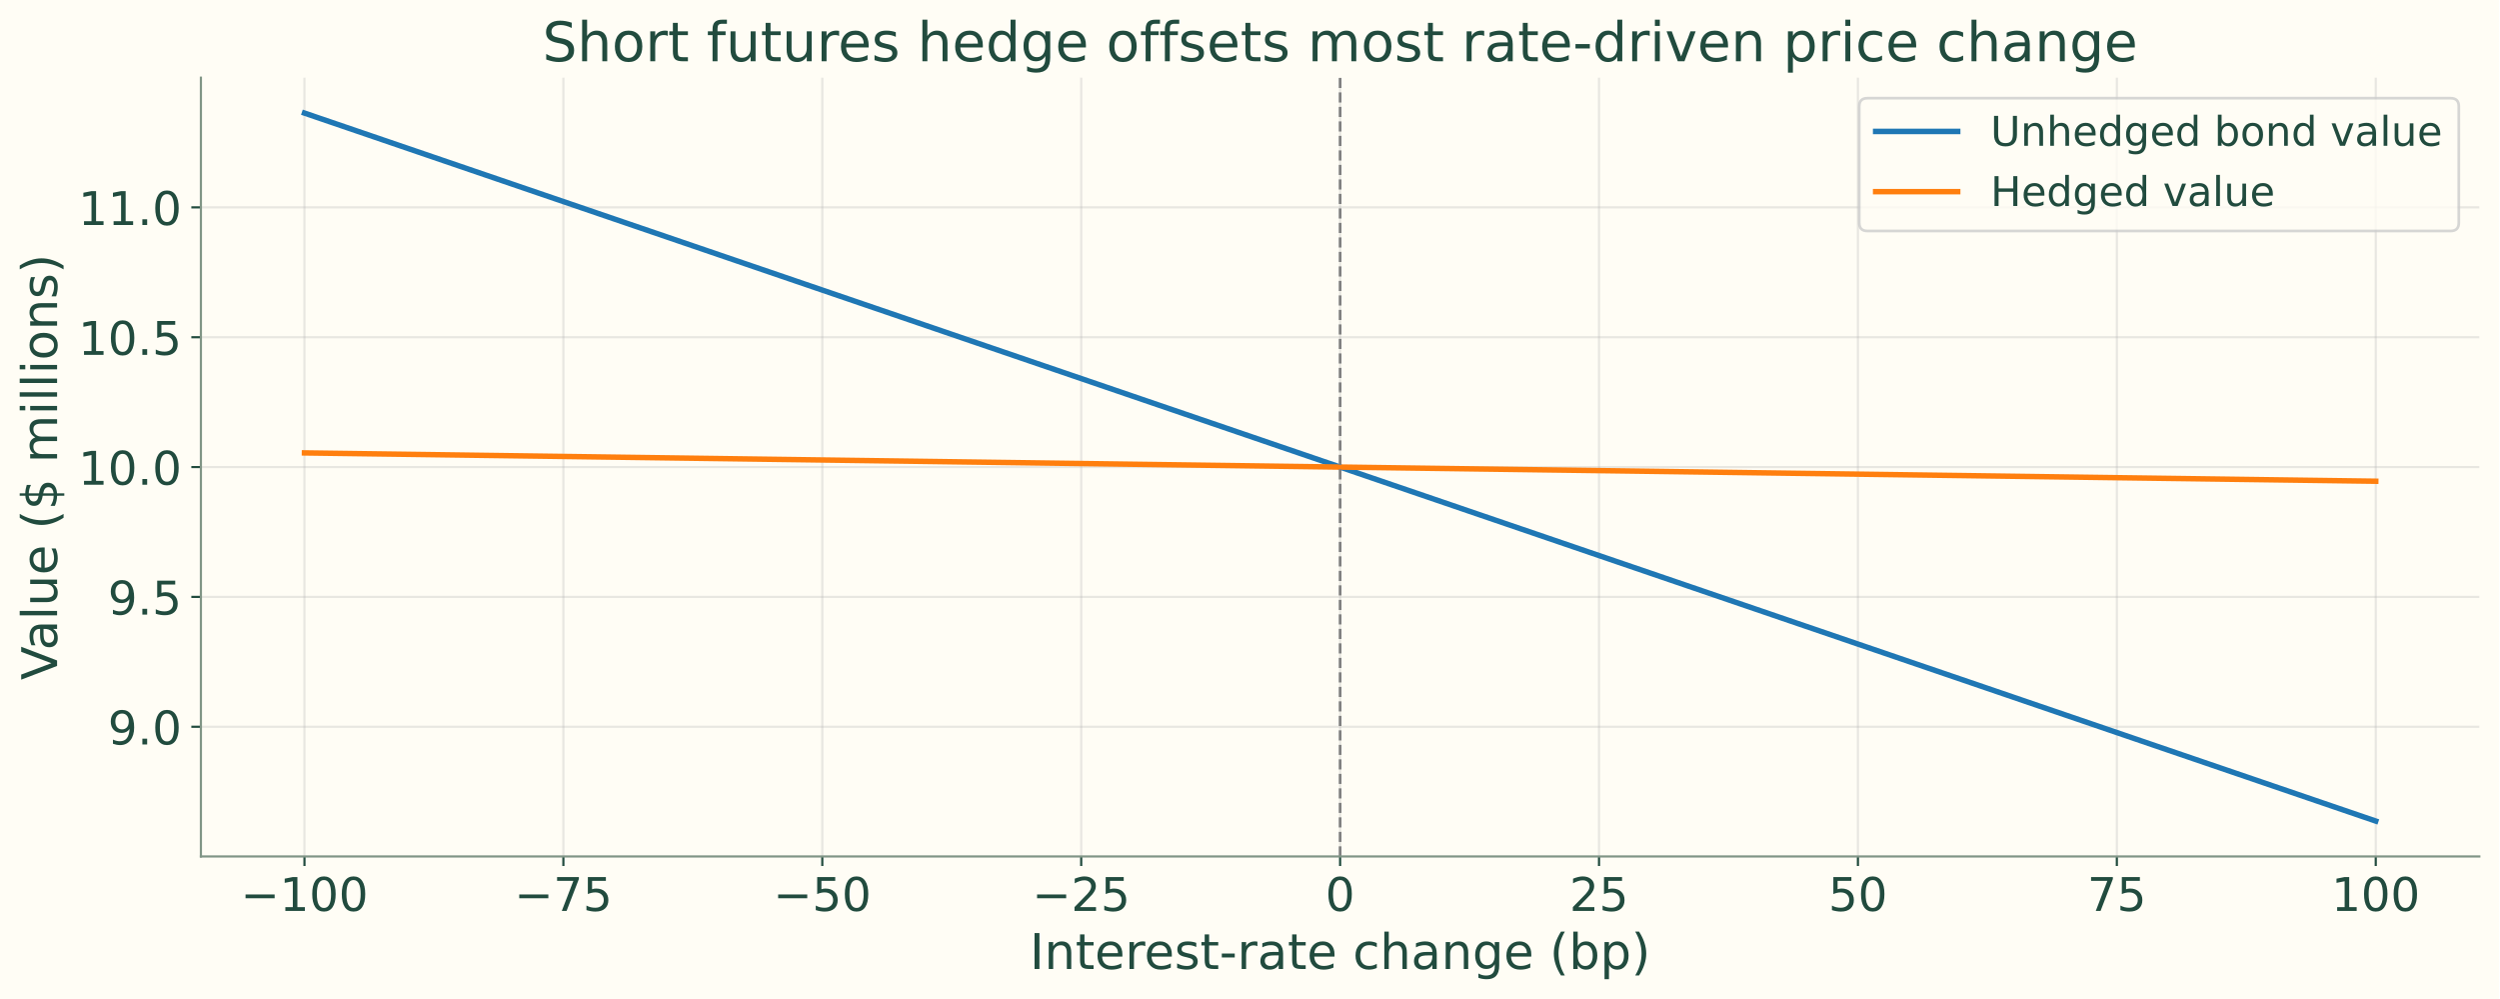
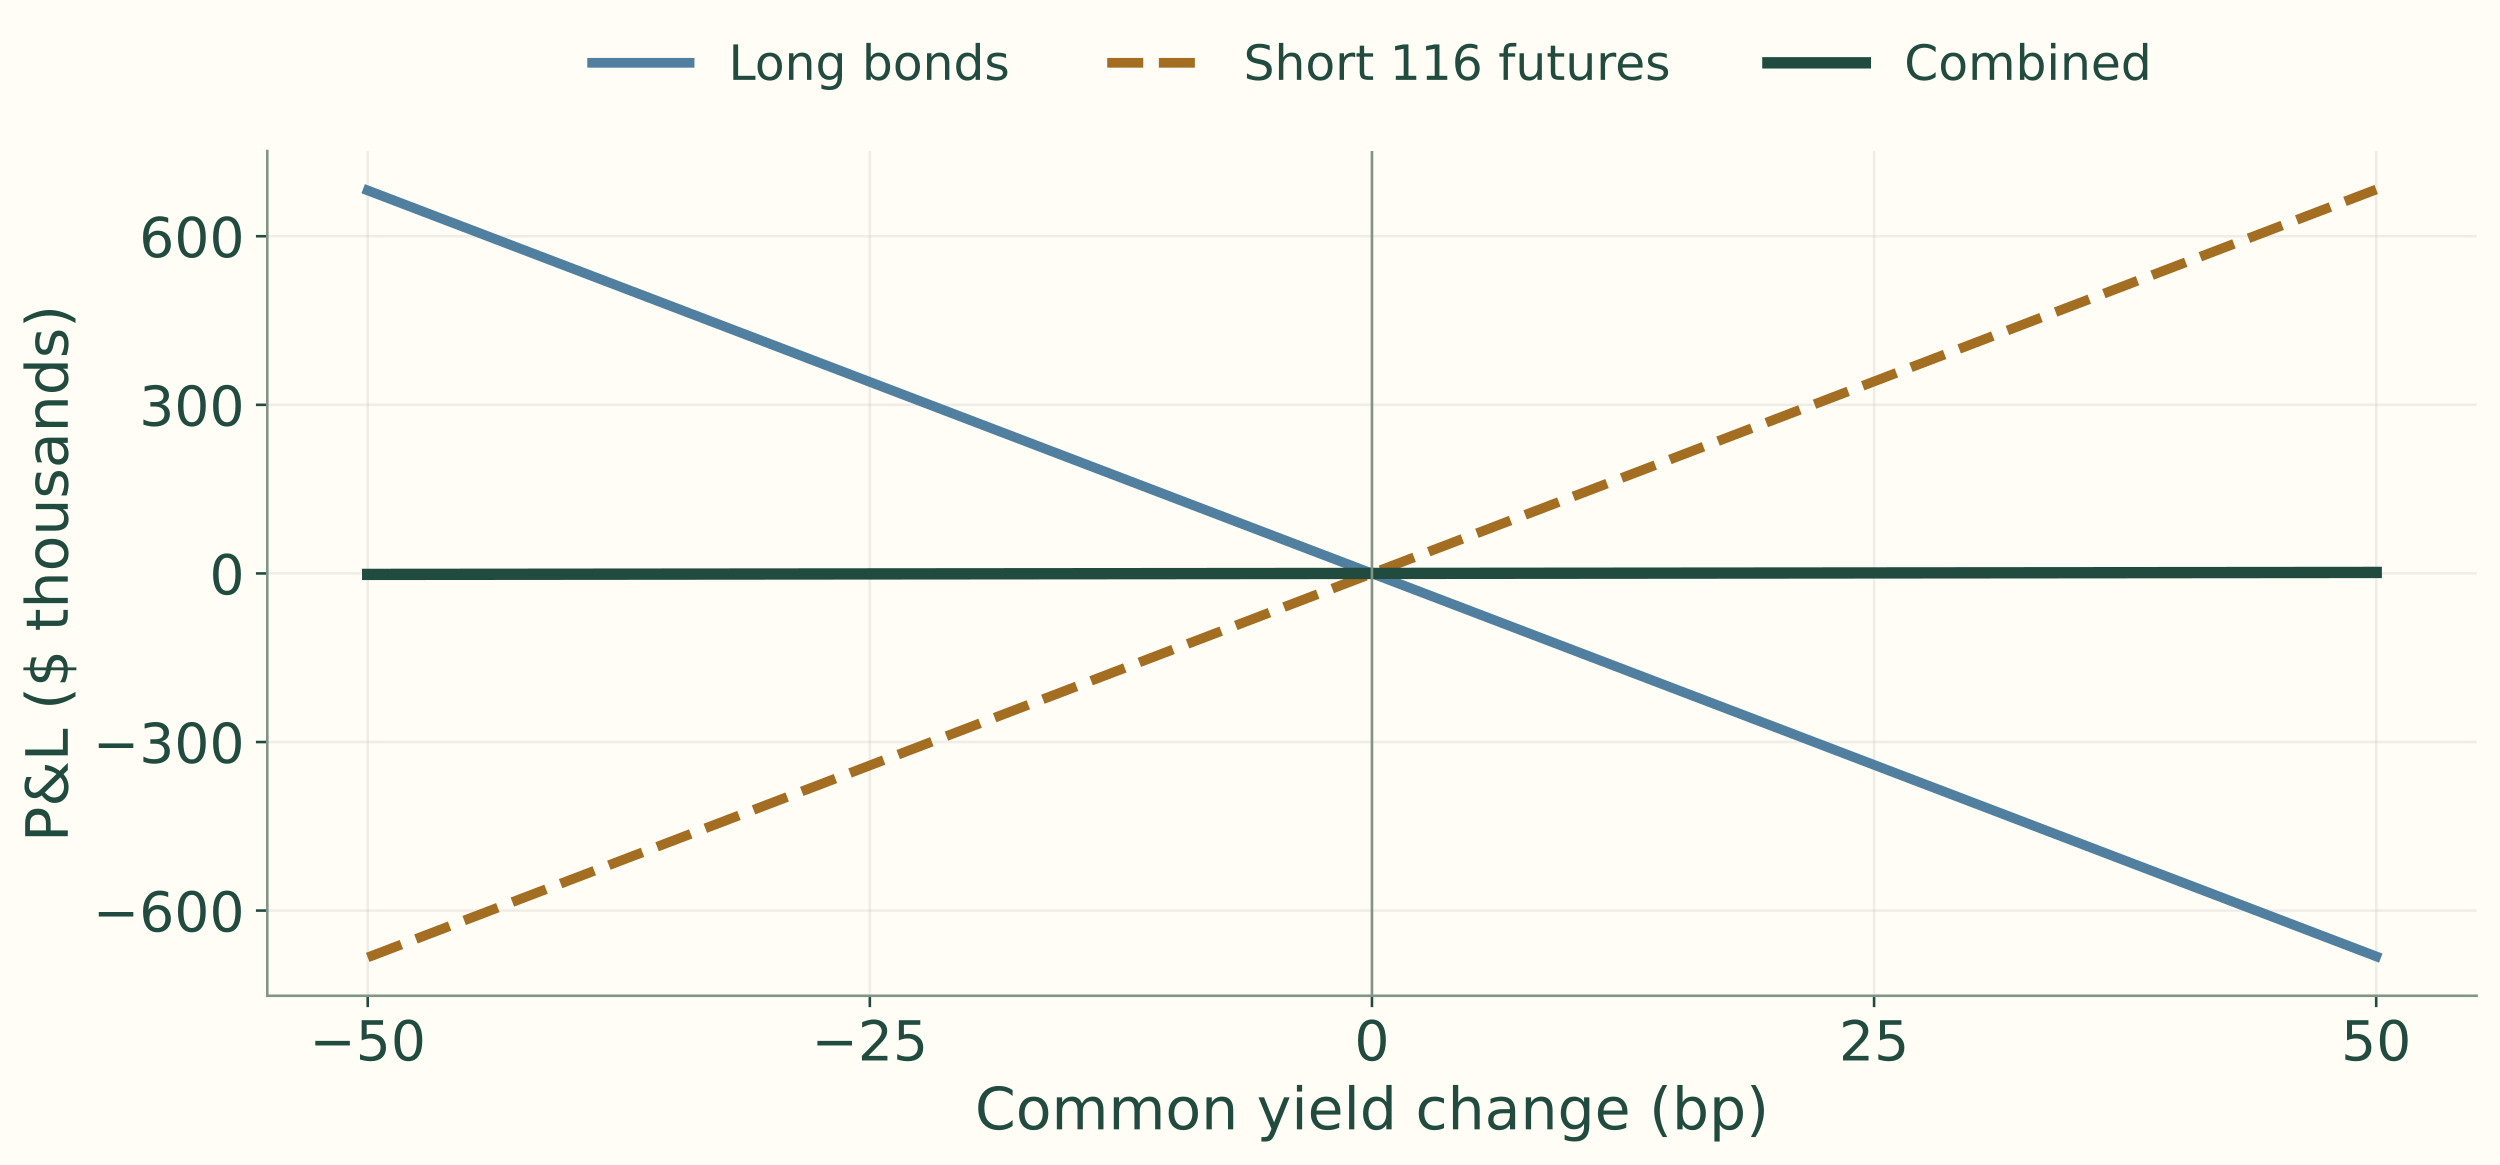
- <svg xmlns="http://www.w3.org/2000/svg" xmlns:xlink="http://www.w3.org/1999/xlink" width="913.872pt" height="365.15pt" viewBox="0 0 913.872 365.15" version="1.1">
+ <svg xmlns="http://www.w3.org/2000/svg" xmlns:xlink="http://www.w3.org/1999/xlink" width="769.895pt" height="358.73pt" viewBox="0 0 769.895 358.73" version="1.1">
  <defs>
    <style type="text/css">*{stroke-linejoin: round; stroke-linecap: butt}</style>
  </defs>
  <g id="figure_1">
    <g id="patch_1">
-       <path d="M 0 365.15  L 913.872 365.15  L 913.872 0  L 0 0  z " style="fill: #fffdf5" />
+       <path d="M 0 358.73 L 769.895 358.73 L 769.895 0 L 0 0 z " style="fill: #fffdf5" />
    </g>
    <g id="axes_1">
      <g id="patch_2">
-         <path d="M 73.472 313.077  L 906.672 313.077  L 906.672 28.397  L 73.472 28.397  z " style="fill: #fffdf5" />
+         <path d="M 82.315 306.656 L 762.695 306.656 L 762.695 46.524 L 82.315 46.524 z " style="fill: #fffdf5" />
      </g>
      <g id="matplotlib.axis_1">
        <g id="xtick_1">
          <g id="line2d_1">
-             <path d="M 111.345 313.077  L 111.345 28.397  " clip-path="url(#p6e196c1573)" style="fill: none; stroke: #b0b0b0; stroke-opacity: 0.3; stroke-width: 0.8; stroke-linecap: square" />
+             <path d="M 113.241 306.656 L 113.241 46.524 " clip-path="url(#pd9272359ab)" style="fill: none; stroke: #b0b0b0; stroke-opacity: 0.2; stroke-width: 0.8; stroke-linecap: square" />
          </g>
          <g id="line2d_2">
            <defs>
-               <path id="md37f33da4e" d="M 0 0  L 0 3.5  " style="stroke: #214b3e; stroke-width: 0.8" />
+               <path id="m77bc99a016" d="M 0 0 L 0 3.5 " style="stroke: #214b3e; stroke-width: 0.8" />
            </defs>
            <g>
-               <use xlink:href="#md37f33da4e" x="111.345" y="313.077" style="fill: #214b3e; stroke: #214b3e; stroke-width: 0.8" />
+               <use xlink:href="#m77bc99a016" x="113.241" y="306.656" style="fill: #214b3e; stroke: #214b3e; stroke-width: 0.8" />
            </g>
          </g>
          <g id="text_1">
-             <text style="fill: #214b3e; font: 17px 'DejaVu Sans', 'Bitstream Vera Sans', 'Computer Modern Sans Serif', 'Lucida Grande', 'Verdana', 'Geneva', 'Lucid', 'Arial', 'Helvetica', 'Avant Garde', sans-serif; text-anchor: middle" x="111.345" y="332.994" transform="rotate(-0 111.3449 332.9942)">−100</text>
+             <text style="fill: #214b3e; font: 17px 'DejaVu Sans', 'Bitstream Vera Sans', 'Computer Modern Sans Serif', 'Lucida Grande', 'Verdana', 'Geneva', 'Lucid', 'Arial', 'Helvetica', 'Avant Garde', sans-serif; text-anchor: middle" x="113.241" y="326.573" transform="rotate(-0 113.2412 326.5735)">−50</text>
          </g>
        </g>
        <g id="xtick_2">
          <g id="line2d_3">
-             <path d="M 206.027 313.077  L 206.027 28.397  " clip-path="url(#p6e196c1573)" style="fill: none; stroke: #b0b0b0; stroke-opacity: 0.3; stroke-width: 0.8; stroke-linecap: square" />
+             <path d="M 267.873 306.656 L 267.873 46.524 " clip-path="url(#pd9272359ab)" style="fill: none; stroke: #b0b0b0; stroke-opacity: 0.2; stroke-width: 0.8; stroke-linecap: square" />
          </g>
          <g id="line2d_4">
            <g>
-               <use xlink:href="#md37f33da4e" x="206.027" y="313.077" style="fill: #214b3e; stroke: #214b3e; stroke-width: 0.8" />
+               <use xlink:href="#m77bc99a016" x="267.873" y="306.656" style="fill: #214b3e; stroke: #214b3e; stroke-width: 0.8" />
            </g>
          </g>
          <g id="text_2">
-             <text style="fill: #214b3e; font: 17px 'DejaVu Sans', 'Bitstream Vera Sans', 'Computer Modern Sans Serif', 'Lucida Grande', 'Verdana', 'Geneva', 'Lucid', 'Arial', 'Helvetica', 'Avant Garde', sans-serif; text-anchor: middle" x="206.027" y="332.994" transform="rotate(-0 206.0267 332.9942)">−75</text>
+             <text style="fill: #214b3e; font: 17px 'DejaVu Sans', 'Bitstream Vera Sans', 'Computer Modern Sans Serif', 'Lucida Grande', 'Verdana', 'Geneva', 'Lucid', 'Arial', 'Helvetica', 'Avant Garde', sans-serif; text-anchor: middle" x="267.873" y="326.573" transform="rotate(-0 267.873 326.5735)">−25</text>
          </g>
        </g>
        <g id="xtick_3">
          <g id="line2d_5">
-             <path d="M 300.709 313.077  L 300.709 28.397  " clip-path="url(#p6e196c1573)" style="fill: none; stroke: #b0b0b0; stroke-opacity: 0.3; stroke-width: 0.8; stroke-linecap: square" />
+             <path d="M 422.505 306.656 L 422.505 46.524 " clip-path="url(#pd9272359ab)" style="fill: none; stroke: #b0b0b0; stroke-opacity: 0.2; stroke-width: 0.8; stroke-linecap: square" />
          </g>
          <g id="line2d_6">
            <g>
-               <use xlink:href="#md37f33da4e" x="300.709" y="313.077" style="fill: #214b3e; stroke: #214b3e; stroke-width: 0.8" />
+               <use xlink:href="#m77bc99a016" x="422.505" y="306.656" style="fill: #214b3e; stroke: #214b3e; stroke-width: 0.8" />
            </g>
          </g>
          <g id="text_3">
-             <text style="fill: #214b3e; font: 17px 'DejaVu Sans', 'Bitstream Vera Sans', 'Computer Modern Sans Serif', 'Lucida Grande', 'Verdana', 'Geneva', 'Lucid', 'Arial', 'Helvetica', 'Avant Garde', sans-serif; text-anchor: middle" x="300.709" y="332.994" transform="rotate(-0 300.7086 332.9942)">−50</text>
+             <text style="fill: #214b3e; font: 17px 'DejaVu Sans', 'Bitstream Vera Sans', 'Computer Modern Sans Serif', 'Lucida Grande', 'Verdana', 'Geneva', 'Lucid', 'Arial', 'Helvetica', 'Avant Garde', sans-serif; text-anchor: middle" x="422.505" y="326.573" transform="rotate(-0 422.5048 326.5735)">0</text>
          </g>
        </g>
        <g id="xtick_4">
          <g id="line2d_7">
-             <path d="M 395.39 313.077  L 395.39 28.397  " clip-path="url(#p6e196c1573)" style="fill: none; stroke: #b0b0b0; stroke-opacity: 0.3; stroke-width: 0.8; stroke-linecap: square" />
+             <path d="M 577.137 306.656 L 577.137 46.524 " clip-path="url(#pd9272359ab)" style="fill: none; stroke: #b0b0b0; stroke-opacity: 0.2; stroke-width: 0.8; stroke-linecap: square" />
          </g>
          <g id="line2d_8">
            <g>
-               <use xlink:href="#md37f33da4e" x="395.39" y="313.077" style="fill: #214b3e; stroke: #214b3e; stroke-width: 0.8" />
+               <use xlink:href="#m77bc99a016" x="577.137" y="306.656" style="fill: #214b3e; stroke: #214b3e; stroke-width: 0.8" />
            </g>
          </g>
          <g id="text_4">
-             <text style="fill: #214b3e; font: 17px 'DejaVu Sans', 'Bitstream Vera Sans', 'Computer Modern Sans Serif', 'Lucida Grande', 'Verdana', 'Geneva', 'Lucid', 'Arial', 'Helvetica', 'Avant Garde', sans-serif; text-anchor: middle" x="395.39" y="332.994" transform="rotate(-0 395.3904 332.9942)">−25</text>
+             <text style="fill: #214b3e; font: 17px 'DejaVu Sans', 'Bitstream Vera Sans', 'Computer Modern Sans Serif', 'Lucida Grande', 'Verdana', 'Geneva', 'Lucid', 'Arial', 'Helvetica', 'Avant Garde', sans-serif; text-anchor: middle" x="577.137" y="326.573" transform="rotate(-0 577.1367 326.5735)">25</text>
          </g>
        </g>
        <g id="xtick_5">
          <g id="line2d_9">
-             <path d="M 490.072 313.077  L 490.072 28.397  " clip-path="url(#p6e196c1573)" style="fill: none; stroke: #b0b0b0; stroke-opacity: 0.3; stroke-width: 0.8; stroke-linecap: square" />
+             <path d="M 731.768 306.656 L 731.768 46.524 " clip-path="url(#pd9272359ab)" style="fill: none; stroke: #b0b0b0; stroke-opacity: 0.2; stroke-width: 0.8; stroke-linecap: square" />
          </g>
          <g id="line2d_10">
            <g>
-               <use xlink:href="#md37f33da4e" x="490.072" y="313.077" style="fill: #214b3e; stroke: #214b3e; stroke-width: 0.8" />
+               <use xlink:href="#m77bc99a016" x="731.768" y="306.656" style="fill: #214b3e; stroke: #214b3e; stroke-width: 0.8" />
            </g>
          </g>
          <g id="text_5">
-             <text style="fill: #214b3e; font: 17px 'DejaVu Sans', 'Bitstream Vera Sans', 'Computer Modern Sans Serif', 'Lucida Grande', 'Verdana', 'Geneva', 'Lucid', 'Arial', 'Helvetica', 'Avant Garde', sans-serif; text-anchor: middle" x="490.072" y="332.994" transform="rotate(-0 490.0722 332.9942)">0</text>
-           </g>
-         </g>
-         <g id="xtick_6">
-           <g id="line2d_11">
-             <path d="M 584.754 313.077  L 584.754 28.397  " clip-path="url(#p6e196c1573)" style="fill: none; stroke: #b0b0b0; stroke-opacity: 0.3; stroke-width: 0.8; stroke-linecap: square" />
-           </g>
-           <g id="line2d_12">
-             <g>
-               <use xlink:href="#md37f33da4e" x="584.754" y="313.077" style="fill: #214b3e; stroke: #214b3e; stroke-width: 0.8" />
-             </g>
-           </g>
-           <g id="text_6">
-             <text style="fill: #214b3e; font: 17px 'DejaVu Sans', 'Bitstream Vera Sans', 'Computer Modern Sans Serif', 'Lucida Grande', 'Verdana', 'Geneva', 'Lucid', 'Arial', 'Helvetica', 'Avant Garde', sans-serif; text-anchor: middle" x="584.754" y="332.994" transform="rotate(-0 584.754 332.9942)">25</text>
-           </g>
-         </g>
-         <g id="xtick_7">
-           <g id="line2d_13">
-             <path d="M 679.436 313.077  L 679.436 28.397  " clip-path="url(#p6e196c1573)" style="fill: none; stroke: #b0b0b0; stroke-opacity: 0.3; stroke-width: 0.8; stroke-linecap: square" />
-           </g>
-           <g id="line2d_14">
-             <g>
-               <use xlink:href="#md37f33da4e" x="679.436" y="313.077" style="fill: #214b3e; stroke: #214b3e; stroke-width: 0.8" />
-             </g>
-           </g>
-           <g id="text_7">
-             <text style="fill: #214b3e; font: 17px 'DejaVu Sans', 'Bitstream Vera Sans', 'Computer Modern Sans Serif', 'Lucida Grande', 'Verdana', 'Geneva', 'Lucid', 'Arial', 'Helvetica', 'Avant Garde', sans-serif; text-anchor: middle" x="679.436" y="332.994" transform="rotate(-0 679.4358 332.9942)">50</text>
-           </g>
-         </g>
-         <g id="xtick_8">
-           <g id="line2d_15">
-             <path d="M 774.118 313.077  L 774.118 28.397  " clip-path="url(#p6e196c1573)" style="fill: none; stroke: #b0b0b0; stroke-opacity: 0.3; stroke-width: 0.8; stroke-linecap: square" />
-           </g>
-           <g id="line2d_16">
-             <g>
-               <use xlink:href="#md37f33da4e" x="774.118" y="313.077" style="fill: #214b3e; stroke: #214b3e; stroke-width: 0.8" />
-             </g>
-           </g>
-           <g id="text_8">
-             <text style="fill: #214b3e; font: 17px 'DejaVu Sans', 'Bitstream Vera Sans', 'Computer Modern Sans Serif', 'Lucida Grande', 'Verdana', 'Geneva', 'Lucid', 'Arial', 'Helvetica', 'Avant Garde', sans-serif; text-anchor: middle" x="774.118" y="332.994" transform="rotate(-0 774.1176 332.9942)">75</text>
-           </g>
-         </g>
-         <g id="xtick_9">
-           <g id="line2d_17">
-             <path d="M 868.799 313.077  L 868.799 28.397  " clip-path="url(#p6e196c1573)" style="fill: none; stroke: #b0b0b0; stroke-opacity: 0.3; stroke-width: 0.8; stroke-linecap: square" />
-           </g>
-           <g id="line2d_18">
-             <g>
-               <use xlink:href="#md37f33da4e" x="868.799" y="313.077" style="fill: #214b3e; stroke: #214b3e; stroke-width: 0.8" />
-             </g>
-           </g>
-           <g id="text_9">
-             <text style="fill: #214b3e; font: 17px 'DejaVu Sans', 'Bitstream Vera Sans', 'Computer Modern Sans Serif', 'Lucida Grande', 'Verdana', 'Geneva', 'Lucid', 'Arial', 'Helvetica', 'Avant Garde', sans-serif; text-anchor: middle" x="868.799" y="332.994" transform="rotate(-0 868.7995 332.9942)">100</text>
-           </g>
-         </g>
-         <g id="text_10">
-           <text style="fill: #214b3e; font: 18px 'DejaVu Sans', 'Bitstream Vera Sans', 'Computer Modern Sans Serif', 'Lucida Grande', 'Verdana', 'Geneva', 'Lucid', 'Arial', 'Helvetica', 'Avant Garde', sans-serif; text-anchor: middle" x="490.072" y="354.207" transform="rotate(-0 490.0722 354.2069)">Interest-rate change (bp)</text>
+             <text style="fill: #214b3e; font: 17px 'DejaVu Sans', 'Bitstream Vera Sans', 'Computer Modern Sans Serif', 'Lucida Grande', 'Verdana', 'Geneva', 'Lucid', 'Arial', 'Helvetica', 'Avant Garde', sans-serif; text-anchor: middle" x="731.768" y="326.573" transform="rotate(-0 731.7685 326.5735)">50</text>
+           </g>
+         </g>
+         <g id="text_6">
+           <text style="fill: #214b3e; font: 18px 'DejaVu Sans', 'Bitstream Vera Sans', 'Computer Modern Sans Serif', 'Lucida Grande', 'Verdana', 'Geneva', 'Lucid', 'Arial', 'Helvetica', 'Avant Garde', sans-serif; text-anchor: middle" x="422.505" y="347.786" transform="rotate(-0 422.5048 347.7861)">Common yield change (bp)</text>
        </g>
      </g>
      <g id="matplotlib.axis_2">
        <g id="ytick_1">
+           <g id="line2d_11">
+             <path d="M 82.315 280.425 L 762.695 280.425 " clip-path="url(#pd9272359ab)" style="fill: none; stroke: #b0b0b0; stroke-opacity: 0.2; stroke-width: 0.8; stroke-linecap: square" />
+           </g>
+           <g id="line2d_12">
+             <defs>
+               <path id="m63a6aa60bd" d="M 0 0 L -3.5 0 " style="stroke: #214b3e; stroke-width: 0.8" />
+             </defs>
+             <g>
+               <use xlink:href="#m63a6aa60bd" x="82.315" y="280.425" style="fill: #214b3e; stroke: #214b3e; stroke-width: 0.8" />
+             </g>
+           </g>
+           <g id="text_7">
+             <text style="fill: #214b3e; font: 17px 'DejaVu Sans', 'Bitstream Vera Sans', 'Computer Modern Sans Serif', 'Lucida Grande', 'Verdana', 'Geneva', 'Lucid', 'Arial', 'Helvetica', 'Avant Garde', sans-serif; text-anchor: end" x="75.315" y="286.883" transform="rotate(-0 75.31484 286.8832)">−600</text>
+           </g>
+         </g>
+         <g id="ytick_2">
+           <g id="line2d_13">
+             <path d="M 82.315 228.507 L 762.695 228.507 " clip-path="url(#pd9272359ab)" style="fill: none; stroke: #b0b0b0; stroke-opacity: 0.2; stroke-width: 0.8; stroke-linecap: square" />
+           </g>
+           <g id="line2d_14">
+             <g>
+               <use xlink:href="#m63a6aa60bd" x="82.315" y="228.507" style="fill: #214b3e; stroke: #214b3e; stroke-width: 0.8" />
+             </g>
+           </g>
+           <g id="text_8">
+             <text style="fill: #214b3e; font: 17px 'DejaVu Sans', 'Bitstream Vera Sans', 'Computer Modern Sans Serif', 'Lucida Grande', 'Verdana', 'Geneva', 'Lucid', 'Arial', 'Helvetica', 'Avant Garde', sans-serif; text-anchor: end" x="75.315" y="234.966" transform="rotate(-0 75.31484 234.9659)">−300</text>
+           </g>
+         </g>
+         <g id="ytick_3">
+           <g id="line2d_15">
+             <path d="M 82.315 176.59 L 762.695 176.59 " clip-path="url(#pd9272359ab)" style="fill: none; stroke: #b0b0b0; stroke-opacity: 0.2; stroke-width: 0.8; stroke-linecap: square" />
+           </g>
+           <g id="line2d_16">
+             <g>
+               <use xlink:href="#m63a6aa60bd" x="82.315" y="176.59" style="fill: #214b3e; stroke: #214b3e; stroke-width: 0.8" />
+             </g>
+           </g>
+           <g id="text_9">
+             <text style="fill: #214b3e; font: 17px 'DejaVu Sans', 'Bitstream Vera Sans', 'Computer Modern Sans Serif', 'Lucida Grande', 'Verdana', 'Geneva', 'Lucid', 'Arial', 'Helvetica', 'Avant Garde', sans-serif; text-anchor: end" x="75.315" y="183.049" transform="rotate(-0 75.31484 183.0486)">0</text>
+           </g>
+         </g>
+         <g id="ytick_4">
+           <g id="line2d_17">
+             <path d="M 82.315 124.673 L 762.695 124.673 " clip-path="url(#pd9272359ab)" style="fill: none; stroke: #b0b0b0; stroke-opacity: 0.2; stroke-width: 0.8; stroke-linecap: square" />
+           </g>
+           <g id="line2d_18">
+             <g>
+               <use xlink:href="#m63a6aa60bd" x="82.315" y="124.673" style="fill: #214b3e; stroke: #214b3e; stroke-width: 0.8" />
+             </g>
+           </g>
+           <g id="text_10">
+             <text style="fill: #214b3e; font: 17px 'DejaVu Sans', 'Bitstream Vera Sans', 'Computer Modern Sans Serif', 'Lucida Grande', 'Verdana', 'Geneva', 'Lucid', 'Arial', 'Helvetica', 'Avant Garde', sans-serif; text-anchor: end" x="75.315" y="131.131" transform="rotate(-0 75.31484 131.1314)">300</text>
+           </g>
+         </g>
+         <g id="ytick_5">
          <g id="line2d_19">
-             <path d="M 73.472 265.675  L 906.672 265.675  " clip-path="url(#p6e196c1573)" style="fill: none; stroke: #b0b0b0; stroke-opacity: 0.3; stroke-width: 0.8; stroke-linecap: square" />
+             <path d="M 82.315 72.755 L 762.695 72.755 " clip-path="url(#pd9272359ab)" style="fill: none; stroke: #b0b0b0; stroke-opacity: 0.2; stroke-width: 0.8; stroke-linecap: square" />
          </g>
          <g id="line2d_20">
-             <defs>
-               <path id="m09a617a1b8" d="M 0 0  L -3.5 0  " style="stroke: #214b3e; stroke-width: 0.8" />
-             </defs>
-             <g>
-               <use xlink:href="#m09a617a1b8" x="73.472" y="265.675" style="fill: #214b3e; stroke: #214b3e; stroke-width: 0.8" />
+             <g>
+               <use xlink:href="#m63a6aa60bd" x="82.315" y="72.755" style="fill: #214b3e; stroke: #214b3e; stroke-width: 0.8" />
            </g>
          </g>
          <g id="text_11">
-             <text style="fill: #214b3e; font: 17px 'DejaVu Sans', 'Bitstream Vera Sans', 'Computer Modern Sans Serif', 'Lucida Grande', 'Verdana', 'Geneva', 'Lucid', 'Arial', 'Helvetica', 'Avant Garde', sans-serif; text-anchor: end" x="66.472" y="272.133" transform="rotate(-0 66.47219 272.1332)">9.0</text>
-           </g>
-         </g>
-         <g id="ytick_2">
-           <g id="line2d_21">
-             <path d="M 73.472 218.206  L 906.672 218.206  " clip-path="url(#p6e196c1573)" style="fill: none; stroke: #b0b0b0; stroke-opacity: 0.3; stroke-width: 0.8; stroke-linecap: square" />
-           </g>
-           <g id="line2d_22">
-             <g>
-               <use xlink:href="#m09a617a1b8" x="73.472" y="218.206" style="fill: #214b3e; stroke: #214b3e; stroke-width: 0.8" />
-             </g>
-           </g>
-           <g id="text_12">
-             <text style="fill: #214b3e; font: 17px 'DejaVu Sans', 'Bitstream Vera Sans', 'Computer Modern Sans Serif', 'Lucida Grande', 'Verdana', 'Geneva', 'Lucid', 'Arial', 'Helvetica', 'Avant Garde', sans-serif; text-anchor: end" x="66.472" y="224.664" transform="rotate(-0 66.47219 224.6644)">9.5</text>
-           </g>
-         </g>
-         <g id="ytick_3">
-           <g id="line2d_23">
-             <path d="M 73.472 170.737  L 906.672 170.737  " clip-path="url(#p6e196c1573)" style="fill: none; stroke: #b0b0b0; stroke-opacity: 0.3; stroke-width: 0.8; stroke-linecap: square" />
-           </g>
-           <g id="line2d_24">
-             <g>
-               <use xlink:href="#m09a617a1b8" x="73.472" y="170.737" style="fill: #214b3e; stroke: #214b3e; stroke-width: 0.8" />
-             </g>
-           </g>
-           <g id="text_13">
-             <text style="fill: #214b3e; font: 17px 'DejaVu Sans', 'Bitstream Vera Sans', 'Computer Modern Sans Serif', 'Lucida Grande', 'Verdana', 'Geneva', 'Lucid', 'Arial', 'Helvetica', 'Avant Garde', sans-serif; text-anchor: end" x="66.472" y="177.196" transform="rotate(-0 66.47219 177.1955)">10.0</text>
-           </g>
-         </g>
-         <g id="ytick_4">
-           <g id="line2d_25">
-             <path d="M 73.472 123.268  L 906.672 123.268  " clip-path="url(#p6e196c1573)" style="fill: none; stroke: #b0b0b0; stroke-opacity: 0.3; stroke-width: 0.8; stroke-linecap: square" />
-           </g>
-           <g id="line2d_26">
-             <g>
-               <use xlink:href="#m09a617a1b8" x="73.472" y="123.268" style="fill: #214b3e; stroke: #214b3e; stroke-width: 0.8" />
-             </g>
-           </g>
-           <g id="text_14">
-             <text style="fill: #214b3e; font: 17px 'DejaVu Sans', 'Bitstream Vera Sans', 'Computer Modern Sans Serif', 'Lucida Grande', 'Verdana', 'Geneva', 'Lucid', 'Arial', 'Helvetica', 'Avant Garde', sans-serif; text-anchor: end" x="66.472" y="129.727" transform="rotate(-0 66.47219 129.7267)">10.5</text>
-           </g>
-         </g>
-         <g id="ytick_5">
-           <g id="line2d_27">
-             <path d="M 73.472 75.799  L 906.672 75.799  " clip-path="url(#p6e196c1573)" style="fill: none; stroke: #b0b0b0; stroke-opacity: 0.3; stroke-width: 0.8; stroke-linecap: square" />
-           </g>
-           <g id="line2d_28">
-             <g>
-               <use xlink:href="#m09a617a1b8" x="73.472" y="75.799" style="fill: #214b3e; stroke: #214b3e; stroke-width: 0.8" />
-             </g>
-           </g>
-           <g id="text_15">
-             <text style="fill: #214b3e; font: 17px 'DejaVu Sans', 'Bitstream Vera Sans', 'Computer Modern Sans Serif', 'Lucida Grande', 'Verdana', 'Geneva', 'Lucid', 'Arial', 'Helvetica', 'Avant Garde', sans-serif; text-anchor: end" x="66.472" y="82.258" transform="rotate(-0 66.47219 82.25791)">11.0</text>
-           </g>
-         </g>
-         <g id="text_16">
-           <text style="fill: #214b3e; font: 18px 'DejaVu Sans', 'Bitstream Vera Sans', 'Computer Modern Sans Serif', 'Lucida Grande', 'Verdana', 'Geneva', 'Lucid', 'Arial', 'Helvetica', 'Avant Garde', sans-serif; text-anchor: middle" x="20.877" y="170.737" transform="rotate(-90 20.87719 170.7369)">Value ($ millions)</text>
-         </g>
-       </g>
-       <g id="line2d_29">
-         <path d="M 111.345 41.337  L 120.813 44.572  L 130.281 47.807  L 139.749 51.042  L 149.218 54.277  L 158.686 57.512  L 168.154 60.747  L 177.622 63.982  L 187.09 67.217  L 196.559 70.452  L 206.027 73.687  L 215.495 76.922  L 224.963 80.157  L 234.431 83.392  L 243.899 86.627  L 253.368 89.862  L 262.836 93.097  L 272.304 96.332  L 281.772 99.567  L 291.24 102.802  L 300.709 106.037  L 310.177 109.272  L 319.645 112.507  L 329.113 115.742  L 338.581 118.977  L 348.049 122.212  L 357.518 125.447  L 366.986 128.682  L 376.454 131.917  L 385.922 135.152  L 395.39 138.387  L 404.859 141.622  L 414.327 144.857  L 423.795 148.092  L 433.263 151.327  L 442.731 154.562  L 452.199 157.797  L 461.668 161.032  L 471.136 164.267  L 480.604 167.502  L 490.072 170.737  L 499.54 173.972  L 509.009 177.207  L 518.477 180.442  L 527.945 183.677  L 537.413 186.912  L 546.881 190.147  L 556.349 193.382  L 565.818 196.617  L 575.286 199.852  L 584.754 203.087  L 594.222 206.322  L 603.69 209.557  L 613.159 212.792  L 622.627 216.027  L 632.095 219.262  L 641.563 222.497  L 651.031 225.732  L 660.499 228.967  L 669.968 232.202  L 679.436 235.437  L 688.904 238.672  L 698.372 241.907  L 707.84 245.142  L 717.309 248.377  L 726.777 251.612  L 736.245 254.847  L 745.713 258.082  L 755.181 261.317  L 764.649 264.552  L 774.118 267.787  L 783.586 271.022  L 793.054 274.257  L 802.522 277.492  L 811.99 280.727  L 821.459 283.962  L 830.927 287.197  L 840.395 290.432  L 849.863 293.667  L 859.331 296.902  L 868.799 300.137  " clip-path="url(#p6e196c1573)" style="fill: none; stroke: #1f77b4; stroke-width: 2; stroke-linecap: square" />
-       </g>
-       <g id="line2d_30">
-         <path d="M 111.345 165.561  L 120.813 165.69  L 130.281 165.82  L 139.749 165.949  L 149.218 166.078  L 158.686 166.208  L 168.154 166.337  L 177.622 166.467  L 187.09 166.596  L 196.559 166.725  L 206.027 166.855  L 215.495 166.984  L 224.963 167.114  L 234.431 167.243  L 243.899 167.372  L 253.368 167.502  L 262.836 167.631  L 272.304 167.761  L 281.772 167.89  L 291.24 168.019  L 300.709 168.149  L 310.177 168.278  L 319.645 168.408  L 329.113 168.537  L 338.581 168.666  L 348.049 168.796  L 357.518 168.925  L 366.986 169.055  L 376.454 169.184  L 385.922 169.313  L 395.39 169.443  L 404.859 169.572  L 414.327 169.702  L 423.795 169.831  L 433.263 169.96  L 442.731 170.09  L 452.199 170.219  L 461.668 170.349  L 471.136 170.478  L 480.604 170.607  L 490.072 170.737  L 499.54 170.866  L 509.009 170.996  L 518.477 171.125  L 527.945 171.254  L 537.413 171.384  L 546.881 171.513  L 556.349 171.643  L 565.818 171.772  L 575.286 171.901  L 584.754 172.031  L 594.222 172.16  L 603.69 172.29  L 613.159 172.419  L 622.627 172.548  L 632.095 172.678  L 641.563 172.807  L 651.031 172.937  L 660.499 173.066  L 669.968 173.195  L 679.436 173.325  L 688.904 173.454  L 698.372 173.584  L 707.84 173.713  L 717.309 173.842  L 726.777 173.972  L 736.245 174.101  L 745.713 174.231  L 755.181 174.36  L 764.649 174.489  L 774.118 174.619  L 783.586 174.748  L 793.054 174.878  L 802.522 175.007  L 811.99 175.136  L 821.459 175.266  L 830.927 175.395  L 840.395 175.525  L 849.863 175.654  L 859.331 175.783  L 868.799 175.913  " clip-path="url(#p6e196c1573)" style="fill: none; stroke: #ff7f0e; stroke-width: 2; stroke-linecap: square" />
-       </g>
-       <g id="line2d_31">
-         <path d="M 490.072 313.077  L 490.072 28.397  " clip-path="url(#p6e196c1573)" style="fill: none; stroke-dasharray: 3.7,1.6; stroke-dashoffset: 0; stroke: #808080" />
+             <text style="fill: #214b3e; font: 17px 'DejaVu Sans', 'Bitstream Vera Sans', 'Computer Modern Sans Serif', 'Lucida Grande', 'Verdana', 'Geneva', 'Lucid', 'Arial', 'Helvetica', 'Avant Garde', sans-serif; text-anchor: end" x="75.315" y="79.214" transform="rotate(-0 75.31484 79.21408)">600</text>
+           </g>
+         </g>
+         <g id="text_12">
+           <text style="fill: #214b3e; font: 18px 'DejaVu Sans', 'Bitstream Vera Sans', 'Computer Modern Sans Serif', 'Lucida Grande', 'Verdana', 'Geneva', 'Lucid', 'Arial', 'Helvetica', 'Avant Garde', sans-serif; text-anchor: middle" x="20.877" y="176.59" transform="rotate(-90 20.87719 176.59)">P&amp;L ($ thousands)</text>
+         </g>
+       </g>
+       <g id="line2d_21">
+         <path d="M 113.241 58.651 L 119.426 61.01 L 125.612 63.369 L 131.797 65.728 L 137.982 68.086 L 144.168 70.445 L 150.353 72.804 L 156.538 75.163 L 162.723 77.521 L 168.909 79.88 L 175.094 82.239 L 181.279 84.598 L 187.464 86.957 L 193.65 89.315 L 199.835 91.674 L 206.02 94.033 L 212.206 96.392 L 218.391 98.75 L 224.576 101.109 L 230.761 103.468 L 236.947 105.827 L 243.132 108.185 L 249.317 110.544 L 255.502 112.903 L 261.688 115.262 L 267.873 117.621 L 274.058 119.979 L 280.244 122.338 L 286.429 124.697 L 292.614 127.056 L 298.799 129.414 L 304.985 131.773 L 311.17 134.132 L 317.355 136.491 L 323.54 138.85 L 329.726 141.208 L 335.911 143.567 L 342.096 145.926 L 348.282 148.285 L 354.467 150.643 L 360.652 153.002 L 366.837 155.361 L 373.023 157.72 L 379.208 160.079 L 385.393 162.437 L 391.578 164.796 L 397.764 167.155 L 403.949 169.514 L 410.134 171.872 L 416.32 174.231 L 422.505 176.59 L 428.69 178.949 L 434.875 181.308 L 441.061 183.666 L 447.246 186.025 L 453.431 188.384 L 459.616 190.743 L 465.802 193.101 L 471.987 195.46 L 478.172 197.819 L 484.358 200.178 L 490.543 202.537 L 496.728 204.895 L 502.913 207.254 L 509.099 209.613 L 515.284 211.972 L 521.469 214.33 L 527.654 216.689 L 533.84 219.048 L 540.025 221.407 L 546.21 223.765 L 552.396 226.124 L 558.581 228.483 L 564.766 230.842 L 570.951 233.201 L 577.137 235.559 L 583.322 237.918 L 589.507 240.277 L 595.692 242.636 L 601.878 244.994 L 608.063 247.353 L 614.248 249.712 L 620.434 252.071 L 626.619 254.43 L 632.804 256.788 L 638.989 259.147 L 645.175 261.506 L 651.36 263.865 L 657.545 266.223 L 663.73 268.582 L 669.916 270.941 L 676.101 273.3 L 682.286 275.659 L 688.472 278.017 L 694.657 280.376 L 700.842 282.735 L 707.027 285.094 L 713.213 287.452 L 719.398 289.811 L 725.583 292.17 L 731.768 294.529 " clip-path="url(#pd9272359ab)" style="fill: none; stroke: #517fa0; stroke-width: 3; stroke-linecap: square" />
+       </g>
+       <g id="line2d_22">
+         <path d="M 113.241 294.832 L 119.426 292.467 L 125.612 290.102 L 131.797 287.737 L 137.982 285.373 L 144.168 283.008 L 150.353 280.643 L 156.538 278.278 L 162.723 275.913 L 168.909 273.548 L 175.094 271.184 L 181.279 268.819 L 187.464 266.454 L 193.65 264.089 L 199.835 261.724 L 206.02 259.359 L 212.206 256.995 L 218.391 254.63 L 224.576 252.265 L 230.761 249.9 L 236.947 247.535 L 243.132 245.17 L 249.317 242.805 L 255.502 240.441 L 261.688 238.076 L 267.873 235.711 L 274.058 233.346 L 280.244 230.981 L 286.429 228.616 L 292.614 226.252 L 298.799 223.887 L 304.985 221.522 L 311.17 219.157 L 317.355 216.792 L 323.54 214.427 L 329.726 212.063 L 335.911 209.698 L 342.096 207.333 L 348.282 204.968 L 354.467 202.603 L 360.652 200.238 L 366.837 197.874 L 373.023 195.509 L 379.208 193.144 L 385.393 190.779 L 391.578 188.414 L 397.764 186.049 L 403.949 183.684 L 410.134 181.32 L 416.32 178.955 L 422.505 176.59 L 428.69 174.225 L 434.875 171.86 L 441.061 169.495 L 447.246 167.131 L 453.431 164.766 L 459.616 162.401 L 465.802 160.036 L 471.987 157.671 L 478.172 155.306 L 484.358 152.942 L 490.543 150.577 L 496.728 148.212 L 502.913 145.847 L 509.099 143.482 L 515.284 141.117 L 521.469 138.753 L 527.654 136.388 L 533.84 134.023 L 540.025 131.658 L 546.21 129.293 L 552.396 126.928 L 558.581 124.564 L 564.766 122.199 L 570.951 119.834 L 577.137 117.469 L 583.322 115.104 L 589.507 112.739 L 595.692 110.374 L 601.878 108.01 L 608.063 105.645 L 614.248 103.28 L 620.434 100.915 L 626.619 98.55 L 632.804 96.185 L 638.989 93.821 L 645.175 91.456 L 651.36 89.091 L 657.545 86.726 L 663.73 84.361 L 669.916 81.996 L 676.101 79.632 L 682.286 77.267 L 688.472 74.902 L 694.657 72.537 L 700.842 70.172 L 707.027 67.807 L 713.213 65.443 L 719.398 63.078 L 725.583 60.713 L 731.768 58.348 " clip-path="url(#pd9272359ab)" style="fill: none; stroke-dasharray: 11.1,4.8; stroke-dashoffset: 0; stroke: #a36d22; stroke-width: 3" />
+       </g>
+       <g id="line2d_23">
+         <path d="M 113.241 176.893 L 119.426 176.887 L 125.612 176.881 L 131.797 176.875 L 137.982 176.869 L 144.168 176.863 L 150.353 176.857 L 156.538 176.851 L 162.723 176.845 L 168.909 176.839 L 175.094 176.833 L 181.279 176.826 L 187.464 176.82 L 193.65 176.814 L 199.835 176.808 L 206.02 176.802 L 212.206 176.796 L 218.391 176.79 L 224.576 176.784 L 230.761 176.778 L 236.947 176.772 L 243.132 176.766 L 249.317 176.76 L 255.502 176.754 L 261.688 176.748 L 267.873 176.742 L 274.058 176.736 L 280.244 176.729 L 286.429 176.723 L 292.614 176.717 L 298.799 176.711 L 304.985 176.705 L 311.17 176.699 L 317.355 176.693 L 323.54 176.687 L 329.726 176.681 L 335.911 176.675 L 342.096 176.669 L 348.282 176.663 L 354.467 176.657 L 360.652 176.651 L 366.837 176.645 L 373.023 176.638 L 379.208 176.632 L 385.393 176.626 L 391.578 176.62 L 397.764 176.614 L 403.949 176.608 L 410.134 176.602 L 416.32 176.596 L 422.505 176.59 L 428.69 176.584 L 434.875 176.578 L 441.061 176.572 L 447.246 176.566 L 453.431 176.56 L 459.616 176.554 L 465.802 176.548 L 471.987 176.541 L 478.172 176.535 L 484.358 176.529 L 490.543 176.523 L 496.728 176.517 L 502.913 176.511 L 509.099 176.505 L 515.284 176.499 L 521.469 176.493 L 527.654 176.487 L 533.84 176.481 L 540.025 176.475 L 546.21 176.469 L 552.396 176.463 L 558.581 176.457 L 564.766 176.451 L 570.951 176.444 L 577.137 176.438 L 583.322 176.432 L 589.507 176.426 L 595.692 176.42 L 601.878 176.414 L 608.063 176.408 L 614.248 176.402 L 620.434 176.396 L 626.619 176.39 L 632.804 176.384 L 638.989 176.378 L 645.175 176.372 L 651.36 176.366 L 657.545 176.36 L 663.73 176.353 L 669.916 176.347 L 676.101 176.341 L 682.286 176.335 L 688.472 176.329 L 694.657 176.323 L 700.842 176.317 L 707.027 176.311 L 713.213 176.305 L 719.398 176.299 L 725.583 176.293 L 731.768 176.287 " clip-path="url(#pd9272359ab)" style="fill: none; stroke: #214b3e; stroke-width: 3.5; stroke-linecap: square" />
+       </g>
+       <g id="line2d_24">
+         <path d="M 422.505 306.656 L 422.505 46.524 " clip-path="url(#pd9272359ab)" style="fill: none; stroke: #809586; stroke-width: 0.8; stroke-linecap: square" />
      </g>
      <g id="patch_3">
-         <path d="M 73.472 313.077  L 73.472 28.397  " style="fill: none; stroke: #809586; stroke-width: 0.8; stroke-linejoin: miter; stroke-linecap: square" />
+         <path d="M 82.315 306.656 L 82.315 46.524 " style="fill: none; stroke: #809586; stroke-width: 0.8; stroke-linejoin: miter; stroke-linecap: square" />
      </g>
      <g id="patch_4">
-         <path d="M 73.472 313.077  L 906.672 313.077  " style="fill: none; stroke: #809586; stroke-width: 0.8; stroke-linejoin: miter; stroke-linecap: square" />
-       </g>
-       <g id="text_17">
-         <text style="fill: #214b3e; font: 20px 'DejaVu Sans', 'Bitstream Vera Sans', 'Computer Modern Sans Serif', 'Lucida Grande', 'Verdana', 'Geneva', 'Lucid', 'Arial', 'Helvetica', 'Avant Garde', sans-serif; text-anchor: middle" x="490.072" y="22.397" transform="rotate(-0 490.0722 22.39688)">Short futures hedge offsets most rate-driven price change</text>
+         <path d="M 82.315 306.656 L 762.695 306.656 " style="fill: none; stroke: #809586; stroke-width: 0.8; stroke-linejoin: miter; stroke-linecap: square" />
      </g>
      <g id="legend_1">
-         <g id="patch_5">
-           <path d="M 682.917 84.431  L 896.172 84.431  Q 899.172 84.431 899.172 81.431  L 899.172 38.897  Q 899.172 35.897 896.172 35.897  L 682.917 35.897  Q 679.917 35.897 679.917 38.897  L 679.917 81.431  Q 679.917 84.431 682.917 84.431  z " style="fill: #fffdf5; opacity: 0.8; stroke: #cccccc; stroke-linejoin: miter" />
-         </g>
-         <g id="line2d_32">
-           <path d="M 685.917 48.045  L 700.917 48.045  L 715.917 48.045  " style="fill: none; stroke: #1f77b4; stroke-width: 2; stroke-linecap: square" />
-         </g>
-         <g id="text_18">
-           <text style="fill: #214b3e; font: 15px 'DejaVu Sans', 'Bitstream Vera Sans', 'Computer Modern Sans Serif', 'Lucida Grande', 'Verdana', 'Geneva', 'Lucid', 'Arial', 'Helvetica', 'Avant Garde', sans-serif; text-anchor: start" x="727.917" y="53.295" transform="rotate(-0 727.9167 53.29453)">Unhedged bond value</text>
-         </g>
-         <g id="line2d_33">
-           <path d="M 685.917 70.062  L 700.917 70.062  L 715.917 70.062  " style="fill: none; stroke: #ff7f0e; stroke-width: 2; stroke-linecap: square" />
-         </g>
-         <g id="text_19">
-           <text style="fill: #214b3e; font: 15px 'DejaVu Sans', 'Bitstream Vera Sans', 'Computer Modern Sans Serif', 'Lucida Grande', 'Verdana', 'Geneva', 'Lucid', 'Arial', 'Helvetica', 'Avant Garde', sans-serif; text-anchor: start" x="727.917" y="75.312" transform="rotate(-0 727.9167 75.31172)">Hedged value</text>
+         <g id="line2d_25">
+           <path d="M 182.36 19.348 L 197.36 19.348 L 212.36 19.348 " style="fill: none; stroke: #517fa0; stroke-width: 3; stroke-linecap: square" />
+         </g>
+         <g id="text_13">
+           <text style="fill: #214b3e; font: 15px 'DejaVu Sans', 'Bitstream Vera Sans', 'Computer Modern Sans Serif', 'Lucida Grande', 'Verdana', 'Geneva', 'Lucid', 'Arial', 'Helvetica', 'Avant Garde', sans-serif; text-anchor: start" x="224.36" y="24.598" transform="rotate(-0 224.3595 24.59766)">Long bonds</text>
+         </g>
+         <g id="line2d_26">
+           <path d="M 340.973 19.348 L 355.973 19.348 L 370.973 19.348 " style="fill: none; stroke-dasharray: 11.1,4.8; stroke-dashoffset: 0; stroke: #a36d22; stroke-width: 3" />
+         </g>
+         <g id="text_14">
+           <text style="fill: #214b3e; font: 15px 'DejaVu Sans', 'Bitstream Vera Sans', 'Computer Modern Sans Serif', 'Lucida Grande', 'Verdana', 'Geneva', 'Lucid', 'Arial', 'Helvetica', 'Avant Garde', sans-serif; text-anchor: start" x="382.973" y="24.598" transform="rotate(-0 382.9728 24.59766)">Short 116 futures</text>
+         </g>
+         <g id="line2d_27">
+           <path d="M 544.438 19.348 L 559.438 19.348 L 574.438 19.348 " style="fill: none; stroke: #214b3e; stroke-width: 3.5; stroke-linecap: square" />
+         </g>
+         <g id="text_15">
+           <text style="fill: #214b3e; font: 15px 'DejaVu Sans', 'Bitstream Vera Sans', 'Computer Modern Sans Serif', 'Lucida Grande', 'Verdana', 'Geneva', 'Lucid', 'Arial', 'Helvetica', 'Avant Garde', sans-serif; text-anchor: start" x="586.438" y="24.598" transform="rotate(-0 586.4384 24.59766)">Combined</text>
        </g>
      </g>
    </g>
  </g>
  <defs>
-     <clipPath id="p6e196c1573">
-       <rect x="73.472" y="28.397" width="833.2" height="284.68" />
+     <clipPath id="pd9272359ab">
+       <rect x="82.315" y="46.524" width="680.38" height="260.132" />
    </clipPath>
  </defs>
</svg>
